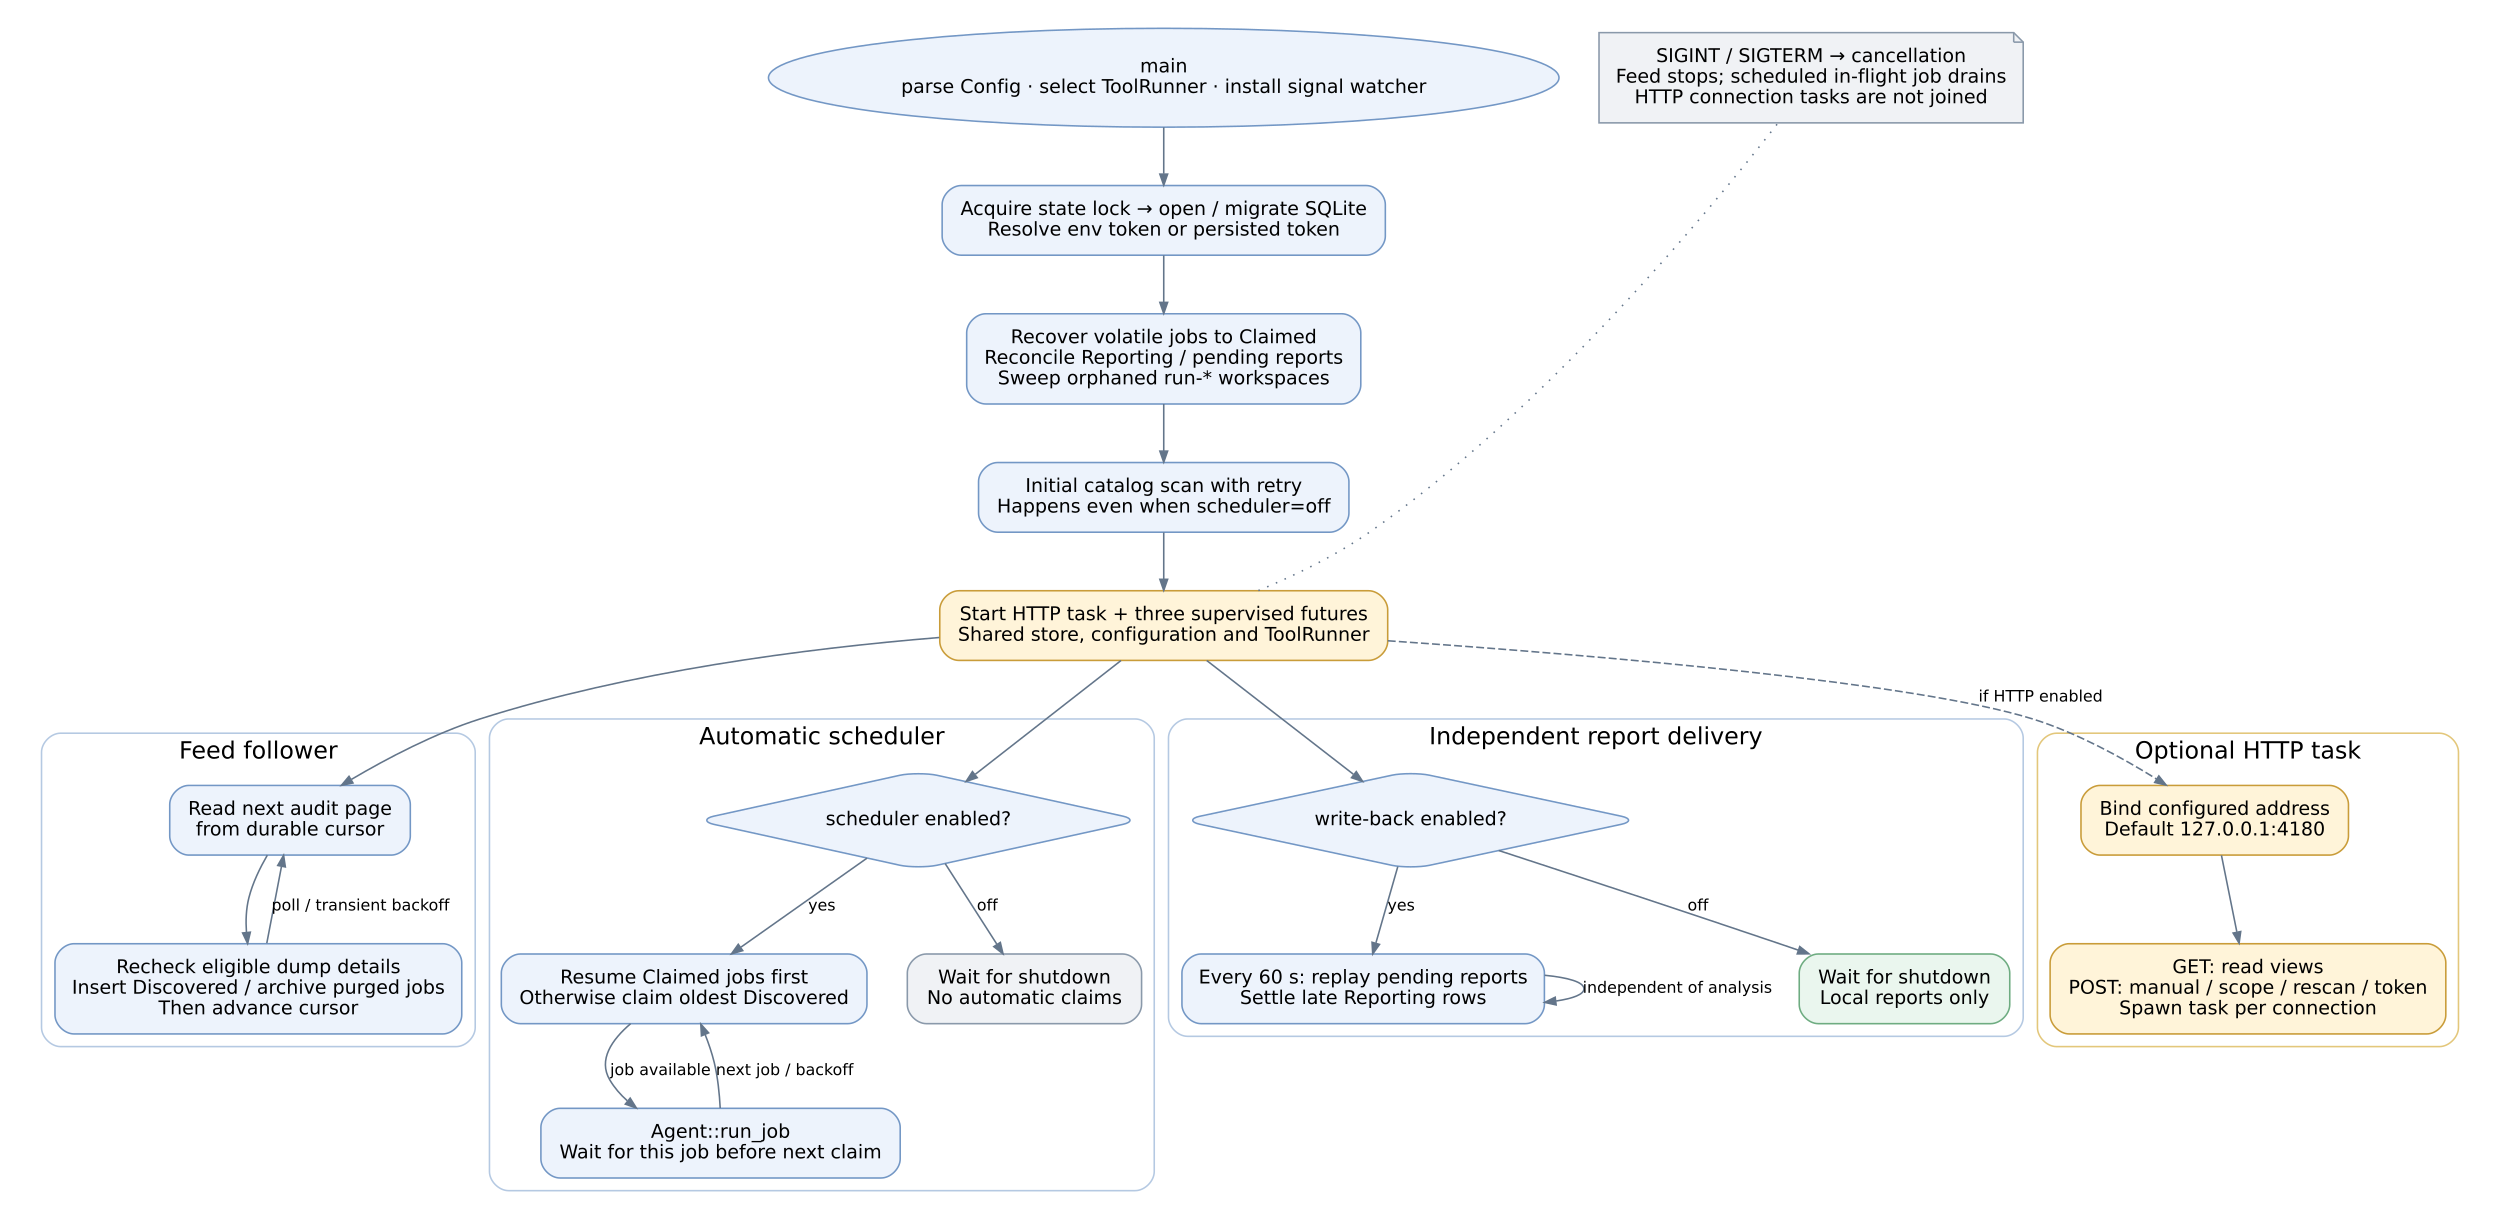
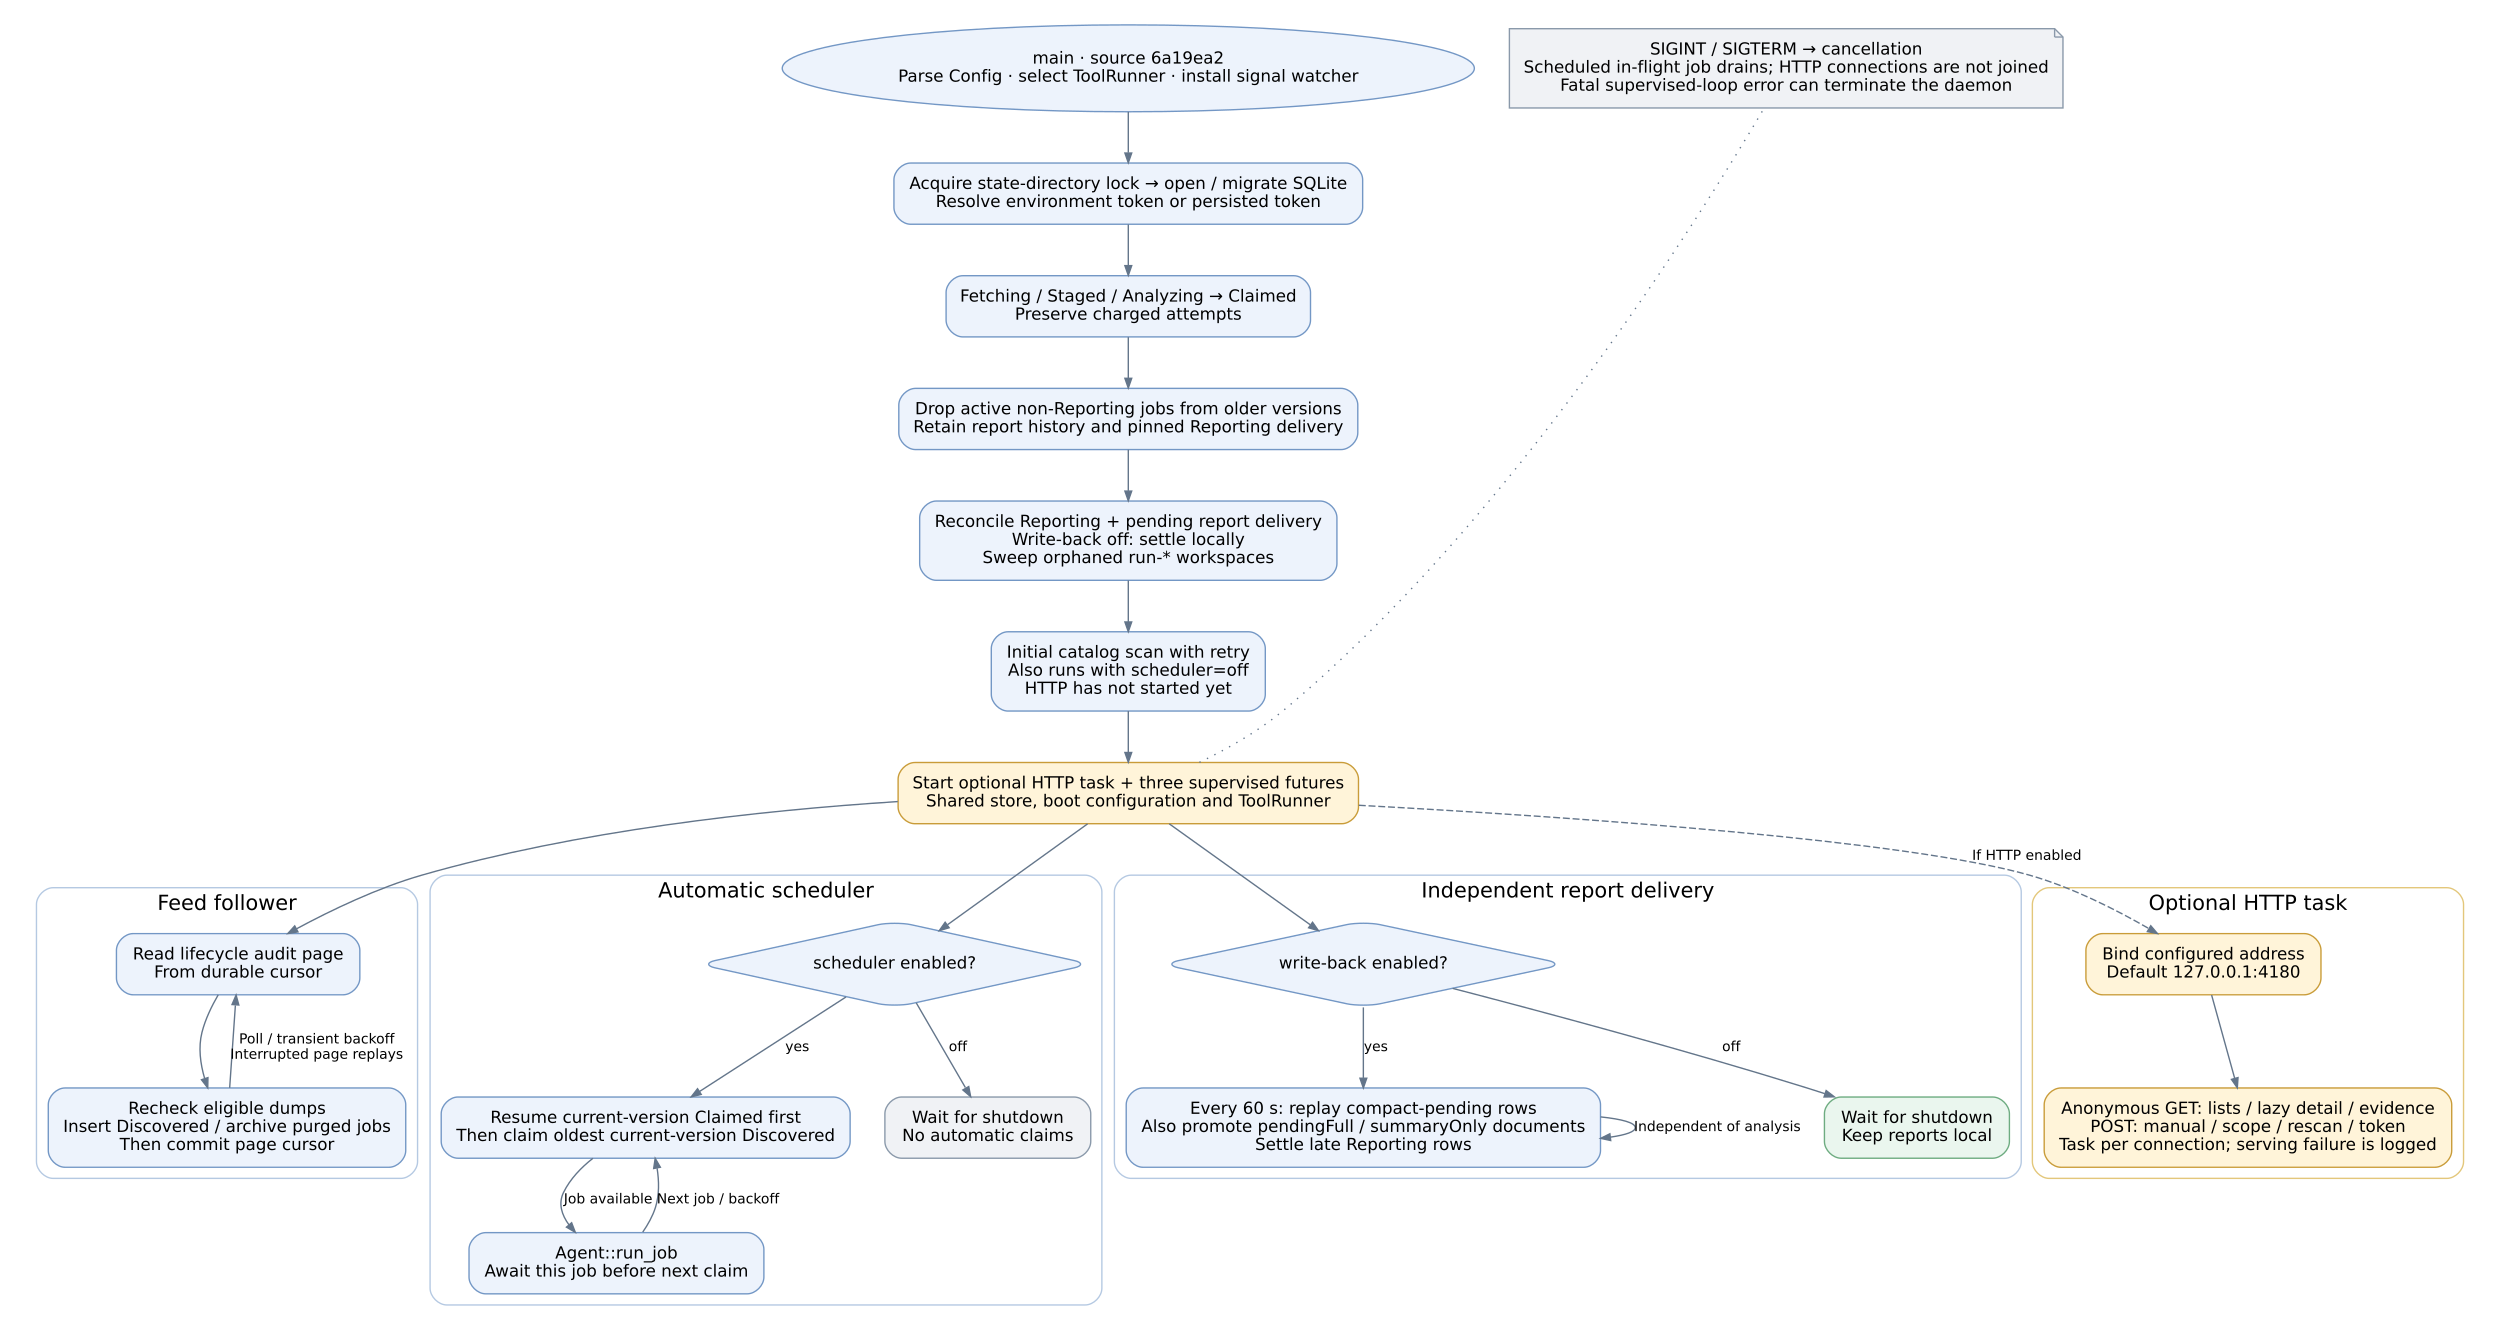
- <svg xmlns="http://www.w3.org/2000/svg" width="1579pt" height="778pt" viewBox="0.00 0.00 1579.00 778.23">
-   <g id="graph0" class="graph" transform="scale(1 1) rotate(0) translate(18 760.23)">
+ <svg xmlns="http://www.w3.org/2000/svg" width="1797pt" height="964pt" viewBox="0.00 0.00 1797.00 964.23">
+   <g id="graph0" class="graph" transform="scale(1 1) rotate(0) translate(18 946.23)">
    <g id="clust1" class="cluster">
-       <path fill="transparent" stroke="#b5c9e2" d="M20,-99C20,-99 270,-99 270,-99 276,-99 282,-105 282,-111 282,-111 282,-285 282,-285 282,-291 276,-297 270,-297 270,-297 20,-297 20,-297 14,-297 8,-291 8,-285 8,-285 8,-111 8,-111 8,-105 14,-99 20,-99" />
-       <text text-anchor="middle" x="145" y="-281" font-family="DejaVu Sans" font-size="15.00">Feed follower</text>
+       <path fill="transparent" stroke="#b5c9e2" d="M20,-99C20,-99 270,-99 270,-99 276,-99 282,-105 282,-111 282,-111 282,-296 282,-296 282,-302 276,-308 270,-308 270,-308 20,-308 20,-308 14,-308 8,-302 8,-296 8,-296 8,-111 8,-111 8,-105 14,-99 20,-99" />
+       <text text-anchor="middle" x="145" y="-292" font-family="DejaVu Sans" font-size="15.00">Feed follower</text>
    </g>
    <g id="clust2" class="cluster">
-       <path fill="transparent" stroke="#b5c9e2" d="M303,-8C303,-8 699,-8 699,-8 705,-8 711,-14 711,-20 711,-20 711,-294 711,-294 711,-300 705,-306 699,-306 699,-306 303,-306 303,-306 297,-306 291,-300 291,-294 291,-294 291,-20 291,-20 291,-14 297,-8 303,-8" />
-       <text text-anchor="middle" x="501" y="-290" font-family="DejaVu Sans" font-size="15.00">Automatic scheduler</text>
+       <path fill="transparent" stroke="#b5c9e2" d="M303,-8C303,-8 762,-8 762,-8 768,-8 774,-14 774,-20 774,-20 774,-305 774,-305 774,-311 768,-317 762,-317 762,-317 303,-317 303,-317 297,-317 291,-311 291,-305 291,-305 291,-20 291,-20 291,-14 297,-8 303,-8" />
+       <text text-anchor="middle" x="532.5" y="-301" font-family="DejaVu Sans" font-size="15.00">Automatic scheduler</text>
    </g>
    <g id="clust3" class="cluster">
-       <path fill="transparent" stroke="#b5c9e2" d="M732,-105.5C732,-105.5 1248,-105.5 1248,-105.5 1254,-105.5 1260,-111.5 1260,-117.5 1260,-117.5 1260,-294 1260,-294 1260,-300 1254,-306 1248,-306 1248,-306 732,-306 732,-306 726,-306 720,-300 720,-294 720,-294 720,-117.5 720,-117.5 720,-111.5 726,-105.5 732,-105.5" />
-       <text text-anchor="middle" x="990" y="-290" font-family="DejaVu Sans" font-size="15.00">Independent report delivery</text>
+       <path fill="transparent" stroke="#b5c9e2" d="M795,-99C795,-99 1423,-99 1423,-99 1429,-99 1435,-105 1435,-111 1435,-111 1435,-305 1435,-305 1435,-311 1429,-317 1423,-317 1423,-317 795,-317 795,-317 789,-317 783,-311 783,-305 783,-305 783,-111 783,-111 783,-105 789,-99 795,-99" />
+       <text text-anchor="middle" x="1109" y="-301" font-family="DejaVu Sans" font-size="15.00">Independent report delivery</text>
    </g>
    <g id="clust4" class="cluster">
-       <path fill="transparent" stroke="#e3c77b" d="M1281,-99C1281,-99 1523,-99 1523,-99 1529,-99 1535,-105 1535,-111 1535,-111 1535,-285 1535,-285 1535,-291 1529,-297 1523,-297 1523,-297 1281,-297 1281,-297 1275,-297 1269,-291 1269,-285 1269,-285 1269,-111 1269,-111 1269,-105 1275,-99 1281,-99" />
-       <text text-anchor="middle" x="1402" y="-281" font-family="DejaVu Sans" font-size="15.00">Optional HTTP task</text>
+       <path fill="transparent" stroke="#e3c77b" d="M1455,-99C1455,-99 1741,-99 1741,-99 1747,-99 1753,-105 1753,-111 1753,-111 1753,-296 1753,-296 1753,-302 1747,-308 1741,-308 1741,-308 1455,-308 1455,-308 1449,-308 1443,-302 1443,-296 1443,-296 1443,-111 1443,-111 1443,-105 1449,-99 1455,-99" />
+       <text text-anchor="middle" x="1598" y="-292" font-family="DejaVu Sans" font-size="15.00">Optional HTTP task</text>
    </g>
    <g id="node1" class="node">
-       <ellipse fill="#edf3fc" stroke="#7397c5" cx="717" cy="-711.11" rx="249.72" ry="31.23" />
-       <text text-anchor="middle" x="717" y="-714.51" font-family="DejaVu Sans" font-size="12.00">main</text>
-       <text text-anchor="middle" x="717" y="-701.51" font-family="DejaVu Sans" font-size="12.00">parse Config · select ToolRunner · install signal watcher</text>
+       <ellipse fill="#edf3fc" stroke="#7397c5" cx="793" cy="-897.11" rx="248.8" ry="31.23" />
+       <text text-anchor="middle" x="793" y="-900.51" font-family="DejaVu Sans" font-size="12.00">main · source 6a19ea2</text>
+       <text text-anchor="middle" x="793" y="-887.51" font-family="DejaVu Sans" font-size="12.00">Parse Config · select ToolRunner · install signal watcher</text>
    </g>
    <g id="node2" class="node">
-       <path fill="#edf3fc" stroke="#7397c5" d="M845,-643C845,-643 589,-643 589,-643 583,-643 577,-637 577,-631 577,-631 577,-611 577,-611 577,-605 583,-599 589,-599 589,-599 845,-599 845,-599 851,-599 857,-605 857,-611 857,-611 857,-631 857,-631 857,-637 851,-643 845,-643" />
-       <text text-anchor="middle" x="717" y="-624.4" font-family="DejaVu Sans" font-size="12.00">Acquire state lock → open / migrate SQLite</text>
-       <text text-anchor="middle" x="717" y="-611.4" font-family="DejaVu Sans" font-size="12.00">Resolve env token or persisted token</text>
+       <path fill="#edf3fc" stroke="#7397c5" d="M949.5,-829C949.5,-829 636.5,-829 636.5,-829 630.5,-829 624.5,-823 624.5,-817 624.5,-817 624.5,-797 624.5,-797 624.5,-791 630.5,-785 636.5,-785 636.5,-785 949.5,-785 949.5,-785 955.5,-785 961.5,-791 961.5,-797 961.5,-797 961.5,-817 961.5,-817 961.5,-823 955.5,-829 949.5,-829" />
+       <text text-anchor="middle" x="793" y="-810.4" font-family="DejaVu Sans" font-size="12.00">Acquire state-directory lock → open / migrate SQLite</text>
+       <text text-anchor="middle" x="793" y="-797.4" font-family="DejaVu Sans" font-size="12.00">Resolve environment token or persisted token</text>
    </g>
    <g id="edge1" class="edge">
-       <path fill="none" stroke="#63758a" d="M717,-679.79C717,-670.28 717,-659.83 717,-650.46" />
-       <polygon fill="#63758a" stroke="#63758a" points="719.45,-650.21 717,-643.21 714.55,-650.21 719.45,-650.21" />
+       <path fill="none" stroke="#63758a" d="M793,-865.79C793,-856.28 793,-845.83 793,-836.46" />
+       <polygon fill="#63758a" stroke="#63758a" points="795.45,-836.21 793,-829.21 790.55,-836.21 795.45,-836.21" />
    </g>
    <g id="node3" class="node">
-       <path fill="#edf3fc" stroke="#7397c5" d="M829.5,-562C829.5,-562 604.5,-562 604.5,-562 598.5,-562 592.5,-556 592.5,-550 592.5,-550 592.5,-517 592.5,-517 592.5,-511 598.5,-505 604.5,-505 604.5,-505 829.5,-505 829.5,-505 835.5,-505 841.5,-511 841.5,-517 841.5,-517 841.5,-550 841.5,-550 841.5,-556 835.5,-562 829.5,-562" />
-       <text text-anchor="middle" x="717" y="-543.4" font-family="DejaVu Sans" font-size="12.00">Recover volatile jobs to Claimed</text>
-       <text text-anchor="middle" x="717" y="-530.4" font-family="DejaVu Sans" font-size="12.00">Reconcile Reporting / pending reports</text>
-       <text text-anchor="middle" x="717" y="-517.4" font-family="DejaVu Sans" font-size="12.00">Sweep orphaned run-* workspaces</text>
+       <path fill="#edf3fc" stroke="#7397c5" d="M912,-748C912,-748 674,-748 674,-748 668,-748 662,-742 662,-736 662,-736 662,-716 662,-716 662,-710 668,-704 674,-704 674,-704 912,-704 912,-704 918,-704 924,-710 924,-716 924,-716 924,-736 924,-736 924,-742 918,-748 912,-748" />
+       <text text-anchor="middle" x="793" y="-729.4" font-family="DejaVu Sans" font-size="12.00">Fetching / Staged / Analyzing → Claimed</text>
+       <text text-anchor="middle" x="793" y="-716.4" font-family="DejaVu Sans" font-size="12.00">Preserve charged attempts</text>
    </g>
    <g id="edge2" class="edge">
-       <path fill="none" stroke="#63758a" d="M717,-598.87C717,-589.95 717,-579.34 717,-569.32" />
-       <polygon fill="#63758a" stroke="#63758a" points="719.45,-569.17 717,-562.17 714.55,-569.17 719.45,-569.17" />
+       <path fill="none" stroke="#63758a" d="M793,-784.83C793,-775.8 793,-765.12 793,-755.42" />
+       <polygon fill="#63758a" stroke="#63758a" points="795.45,-755.23 793,-748.23 790.55,-755.23 795.45,-755.23" />
    </g>
    <g id="node4" class="node">
-       <path fill="#edf3fc" stroke="#7397c5" d="M822,-468C822,-468 612,-468 612,-468 606,-468 600,-462 600,-456 600,-456 600,-436 600,-436 600,-430 606,-424 612,-424 612,-424 822,-424 822,-424 828,-424 834,-430 834,-436 834,-436 834,-456 834,-456 834,-462 828,-468 822,-468" />
-       <text text-anchor="middle" x="717" y="-449.4" font-family="DejaVu Sans" font-size="12.00">Initial catalog scan with retry</text>
-       <text text-anchor="middle" x="717" y="-436.4" font-family="DejaVu Sans" font-size="12.00">Happens even when scheduler=off</text>
+       <path fill="#edf3fc" stroke="#7397c5" d="M946,-667C946,-667 640,-667 640,-667 634,-667 628,-661 628,-655 628,-655 628,-635 628,-635 628,-629 634,-623 640,-623 640,-623 946,-623 946,-623 952,-623 958,-629 958,-635 958,-635 958,-655 958,-655 958,-661 952,-667 946,-667" />
+       <text text-anchor="middle" x="793" y="-648.4" font-family="DejaVu Sans" font-size="12.00">Drop active non-Reporting jobs from older versions</text>
+       <text text-anchor="middle" x="793" y="-635.4" font-family="DejaVu Sans" font-size="12.00">Retain report history and pinned Reporting delivery</text>
    </g>
    <g id="edge3" class="edge">
-       <path fill="none" stroke="#63758a" d="M717,-504.98C717,-495.48 717,-484.84 717,-475.29" />
-       <polygon fill="#63758a" stroke="#63758a" points="719.45,-475.23 717,-468.23 714.55,-475.23 719.45,-475.23" />
+       <path fill="none" stroke="#63758a" d="M793,-703.83C793,-694.8 793,-684.12 793,-674.42" />
+       <polygon fill="#63758a" stroke="#63758a" points="795.45,-674.23 793,-667.23 790.55,-674.23 795.45,-674.23" />
    </g>
    <g id="node5" class="node">
-       <path fill="#fff4d9" stroke="#c99c39" d="M846.5,-387C846.5,-387 587.5,-387 587.5,-387 581.5,-387 575.5,-381 575.5,-375 575.5,-375 575.5,-355 575.5,-355 575.5,-349 581.5,-343 587.5,-343 587.5,-343 846.5,-343 846.5,-343 852.5,-343 858.5,-349 858.5,-355 858.5,-355 858.5,-375 858.5,-375 858.5,-381 852.5,-387 846.5,-387" />
-       <text text-anchor="middle" x="717" y="-368.4" font-family="DejaVu Sans" font-size="12.00">Start HTTP task + three supervised futures</text>
-       <text text-anchor="middle" x="717" y="-355.4" font-family="DejaVu Sans" font-size="12.00">Shared store, configuration and ToolRunner</text>
+       <path fill="#edf3fc" stroke="#7397c5" d="M931,-586C931,-586 655,-586 655,-586 649,-586 643,-580 643,-574 643,-574 643,-541 643,-541 643,-535 649,-529 655,-529 655,-529 931,-529 931,-529 937,-529 943,-535 943,-541 943,-541 943,-574 943,-574 943,-580 937,-586 931,-586" />
+       <text text-anchor="middle" x="793" y="-567.4" font-family="DejaVu Sans" font-size="12.00">Reconcile Reporting + pending report delivery</text>
+       <text text-anchor="middle" x="793" y="-554.4" font-family="DejaVu Sans" font-size="12.00">Write-back off: settle locally</text>
+       <text text-anchor="middle" x="793" y="-541.4" font-family="DejaVu Sans" font-size="12.00">Sweep orphaned run-* workspaces</text>
    </g>
    <g id="edge4" class="edge">
-       <path fill="none" stroke="#63758a" d="M717,-423.83C717,-414.8 717,-404.12 717,-394.42" />
-       <polygon fill="#63758a" stroke="#63758a" points="719.45,-394.23 717,-387.23 714.55,-394.23 719.45,-394.23" />
+       <path fill="none" stroke="#63758a" d="M793,-622.87C793,-613.95 793,-603.34 793,-593.32" />
+       <polygon fill="#63758a" stroke="#63758a" points="795.45,-593.17 793,-586.17 790.55,-593.17 795.45,-593.17" />
    </g>
    <g id="node6" class="node">
-       <path fill="#edf3fc" stroke="#7397c5" d="M229,-264C229,-264 101,-264 101,-264 95,-264 89,-258 89,-252 89,-252 89,-232 89,-232 89,-226 95,-220 101,-220 101,-220 229,-220 229,-220 235,-220 241,-226 241,-232 241,-232 241,-252 241,-252 241,-258 235,-264 229,-264" />
-       <text text-anchor="middle" x="165" y="-245.4" font-family="DejaVu Sans" font-size="12.00">Read next audit page</text>
-       <text text-anchor="middle" x="165" y="-232.4" font-family="DejaVu Sans" font-size="12.00">from durable cursor</text>
+       <path fill="#edf3fc" stroke="#7397c5" d="M879.5,-492C879.5,-492 706.5,-492 706.5,-492 700.5,-492 694.5,-486 694.5,-480 694.5,-480 694.5,-447 694.5,-447 694.5,-441 700.5,-435 706.5,-435 706.5,-435 879.5,-435 879.5,-435 885.5,-435 891.5,-441 891.5,-447 891.5,-447 891.5,-480 891.5,-480 891.5,-486 885.5,-492 879.5,-492" />
+       <text text-anchor="middle" x="793" y="-473.4" font-family="DejaVu Sans" font-size="12.00">Initial catalog scan with retry</text>
+       <text text-anchor="middle" x="793" y="-460.4" font-family="DejaVu Sans" font-size="12.00">Also runs with scheduler=off</text>
+       <text text-anchor="middle" x="793" y="-447.4" font-family="DejaVu Sans" font-size="12.00">HTTP has not started yet</text>
+     </g>
+     <g id="edge5" class="edge">
+       <path fill="none" stroke="#63758a" d="M793,-528.9C793,-519.53 793,-508.94 793,-499.09" />
+       <polygon fill="#63758a" stroke="#63758a" points="795.45,-499.08 793,-492.08 790.55,-499.08 795.45,-499.08" />
+     </g>
+     <g id="node7" class="node">
+       <path fill="#fff4d9" stroke="#c99c39" d="M946.5,-398C946.5,-398 639.5,-398 639.5,-398 633.5,-398 627.5,-392 627.5,-386 627.5,-386 627.5,-366 627.5,-366 627.5,-360 633.5,-354 639.5,-354 639.5,-354 946.5,-354 946.5,-354 952.5,-354 958.5,-360 958.5,-366 958.5,-366 958.5,-386 958.5,-386 958.5,-392 952.5,-398 946.5,-398" />
+       <text text-anchor="middle" x="793" y="-379.4" font-family="DejaVu Sans" font-size="12.00">Start optional HTTP task + three supervised futures</text>
+       <text text-anchor="middle" x="793" y="-366.4" font-family="DejaVu Sans" font-size="12.00">Shared store, boot configuration and ToolRunner</text>
+     </g>
+     <g id="edge6" class="edge">
+       <path fill="none" stroke="#63758a" d="M793,-434.98C793,-425.48 793,-414.84 793,-405.29" />
+       <polygon fill="#63758a" stroke="#63758a" points="795.45,-405.23 793,-398.23 790.55,-405.23 795.45,-405.23" />
+     </g>
+     <g id="node8" class="node">
+       <path fill="#edf3fc" stroke="#7397c5" d="M228.5,-275C228.5,-275 77.5,-275 77.5,-275 71.5,-275 65.5,-269 65.5,-263 65.5,-263 65.5,-243 65.5,-243 65.5,-237 71.5,-231 77.5,-231 77.5,-231 228.5,-231 228.5,-231 234.5,-231 240.5,-237 240.5,-243 240.5,-243 240.5,-263 240.5,-263 240.5,-269 234.5,-275 228.5,-275" />
+       <text text-anchor="middle" x="153" y="-256.4" font-family="DejaVu Sans" font-size="12.00">Read lifecycle audit page</text>
+       <text text-anchor="middle" x="153" y="-243.4" font-family="DejaVu Sans" font-size="12.00">From durable cursor</text>
+     </g>
+     <g id="edge17" class="edge">
+       <path fill="none" stroke="#63758a" d="M627.3,-369.93C526.68,-363.46 396.56,-349.02 285,-317 253.5,-307.96 220.21,-292.02 194.94,-278.44" />
+       <polygon fill="#63758a" stroke="#63758a" points="196.02,-276.23 188.7,-275.04 193.68,-280.54 196.02,-276.23" />
+     </g>
+     <g id="node10" class="node">
+       <path fill="#edf3fc" stroke="#7397c5" d="M613.28,-281.42C613.28,-281.42 495.72,-255.58 495.72,-255.58 489.86,-254.29 489.86,-251.71 495.72,-250.42 495.72,-250.42 613.28,-224.58 613.28,-224.58 619.14,-223.29 630.86,-223.29 636.72,-224.58 636.72,-224.58 754.28,-250.42 754.28,-250.42 760.14,-251.71 760.14,-254.29 754.28,-255.58 754.28,-255.58 636.72,-281.42 636.72,-281.42 630.86,-282.71 619.14,-282.71 613.28,-281.42" />
+       <text text-anchor="middle" x="625" y="-249.9" font-family="DejaVu Sans" font-size="12.00">scheduler enabled?</text>
+     </g>
+     <g id="edge18" class="edge">
+       <path fill="none" stroke="#63758a" d="M763.74,-353.92C735.8,-333.8 693.55,-303.37 663.02,-281.38" />
+       <polygon fill="#63758a" stroke="#63758a" points="664.19,-279.21 657.08,-277.1 661.32,-283.18 664.19,-279.21" />
+     </g>
+     <g id="node14" class="node">
+       <path fill="#edf3fc" stroke="#7397c5" d="M950.27,-281.49C950.27,-281.49 828.73,-255.51 828.73,-255.51 822.87,-254.25 822.87,-251.75 828.73,-250.49 828.73,-250.49 950.27,-224.51 950.27,-224.51 956.13,-223.25 967.87,-223.25 973.73,-224.51 973.73,-224.51 1095.27,-250.49 1095.27,-250.49 1101.13,-251.75 1101.13,-254.25 1095.27,-255.51 1095.27,-255.51 973.73,-281.49 973.73,-281.49 967.87,-282.75 956.13,-282.75 950.27,-281.49" />
+       <text text-anchor="middle" x="962" y="-249.9" font-family="DejaVu Sans" font-size="12.00">write-back enabled?</text>
+     </g>
+     <g id="edge19" class="edge">
+       <path fill="none" stroke="#63758a" d="M822.44,-353.92C850.54,-333.8 893.04,-303.37 923.76,-281.38" />
+       <polygon fill="#63758a" stroke="#63758a" points="925.47,-283.17 929.73,-277.1 922.62,-279.19 925.47,-283.17" />
+     </g>
+     <g id="node17" class="node">
+       <path fill="#fff4d9" stroke="#c99c39" d="M1638.5,-275C1638.5,-275 1493.5,-275 1493.5,-275 1487.5,-275 1481.5,-269 1481.5,-263 1481.5,-263 1481.5,-243 1481.5,-243 1481.5,-237 1487.5,-231 1493.5,-231 1493.5,-231 1638.5,-231 1638.5,-231 1644.5,-231 1650.5,-237 1650.5,-243 1650.5,-243 1650.5,-263 1650.5,-263 1650.5,-269 1644.5,-275 1638.5,-275" />
+       <text text-anchor="middle" x="1566" y="-256.4" font-family="DejaVu Sans" font-size="12.00">Bind configured address</text>
+       <text text-anchor="middle" x="1566" y="-243.4" font-family="DejaVu Sans" font-size="12.00">Default 127.0.0.1:4180</text>
+     </g>
+     <g id="edge20" class="edge">
+       <path fill="none" stroke="#63758a" stroke-dasharray="5,2" d="M958.73,-367.26C1120.17,-358.44 1353.64,-341.94 1441,-317 1471.25,-308.37 1502.86,-292.36 1526.73,-278.64" />
+       <polygon fill="#63758a" stroke="#63758a" points="1528.12,-280.66 1532.94,-275.02 1525.65,-276.43 1528.12,-280.66" />
+       <text text-anchor="middle" x="1439" y="-328" font-family="DejaVu Sans" font-size="10.00">If HTTP enabled</text>
+     </g>
+     <g id="node19" class="node">
+       <polygon fill="#f0f2f5" stroke="#8a99aa" points="1459,-925.61 1067,-925.61 1067,-868.61 1465,-868.61 1465,-919.61 1459,-925.61" />
+       <polyline fill="none" stroke="#8a99aa" points="1459,-925.61 1459,-919.61 " />
+       <polyline fill="none" stroke="#8a99aa" points="1465,-919.61 1459,-919.61 " />
+       <text text-anchor="middle" x="1266" y="-907.01" font-family="DejaVu Sans" font-size="12.00">SIGINT / SIGTERM → cancellation</text>
+       <text text-anchor="middle" x="1266" y="-894.01" font-family="DejaVu Sans" font-size="12.00">Scheduled in-flight job drains; HTTP connections are not joined</text>
+       <text text-anchor="middle" x="1266" y="-881.01" font-family="DejaVu Sans" font-size="12.00">Fatal supervised-loop error can terminate the daemon</text>
+     </g>
+     <g id="edge21" class="edge">
+       <path fill="none" stroke="#63758a" stroke-dasharray="1,5" d="M844.13,-398.1C863.99,-407.68 886.19,-420.2 904,-435 1067.21,-570.63 1204.69,-791.2 1250.09,-868.39" />
+     </g>
+     <g id="node9" class="node">
+       <path fill="#edf3fc" stroke="#7397c5" d="M261.5,-164C261.5,-164 28.5,-164 28.5,-164 22.5,-164 16.5,-158 16.5,-152 16.5,-152 16.5,-119 16.5,-119 16.5,-113 22.5,-107 28.5,-107 28.5,-107 261.5,-107 261.5,-107 267.5,-107 273.5,-113 273.5,-119 273.5,-119 273.5,-152 273.5,-152 273.5,-158 267.5,-164 261.5,-164" />
+       <text text-anchor="middle" x="145" y="-145.4" font-family="DejaVu Sans" font-size="12.00">Recheck eligible dumps</text>
+       <text text-anchor="middle" x="145" y="-132.4" font-family="DejaVu Sans" font-size="12.00">Insert Discovered / archive purged jobs</text>
+       <text text-anchor="middle" x="145" y="-119.4" font-family="DejaVu Sans" font-size="12.00">Then commit page cursor</text>
+     </g>
+     <g id="edge7" class="edge">
+       <path fill="none" stroke="#63758a" d="M138.67,-230.96C133.98,-222.89 129.37,-213.37 127,-204 124.26,-193.2 125.81,-181.46 128.92,-170.84" />
+       <polygon fill="#63758a" stroke="#63758a" points="131.29,-171.46 131.15,-164.05 126.64,-169.93 131.29,-171.46" />
+     </g>
+     <g id="edge8" class="edge">
+       <path fill="none" stroke="#63758a" d="M146.91,-164.09C148.15,-182 149.77,-205.3 151.02,-223.4" />
+       <polygon fill="#63758a" stroke="#63758a" points="148.6,-224 151.53,-230.82 153.49,-223.66 148.6,-224" />
+       <text text-anchor="middle" x="209.5" y="-196" font-family="DejaVu Sans" font-size="10.00">Poll / transient backoff</text>
+       <text text-anchor="middle" x="209.5" y="-185" font-family="DejaVu Sans" font-size="10.00">Interrupted page replays</text>
+     </g>
+     <g id="node11" class="node">
+       <path fill="#edf3fc" stroke="#7397c5" d="M581,-157.5C581,-157.5 311,-157.5 311,-157.5 305,-157.5 299,-151.5 299,-145.5 299,-145.5 299,-125.5 299,-125.5 299,-119.5 305,-113.5 311,-113.5 311,-113.5 581,-113.5 581,-113.5 587,-113.5 593,-119.5 593,-125.5 593,-125.5 593,-145.5 593,-145.5 593,-151.5 587,-157.5 581,-157.5" />
+       <text text-anchor="middle" x="446" y="-138.9" font-family="DejaVu Sans" font-size="12.00">Resume current-version Claimed first</text>
+       <text text-anchor="middle" x="446" y="-125.9" font-family="DejaVu Sans" font-size="12.00">Then claim oldest current-version Discovered</text>
+     </g>
+     <g id="edge9" class="edge">
+       <path fill="none" stroke="#63758a" d="M590.06,-229.46C559.83,-209.95 516.15,-181.77 484.83,-161.56" />
+       <polygon fill="#63758a" stroke="#63758a" points="485.95,-159.36 478.74,-157.62 483.29,-163.48 485.95,-159.36" />
+       <text text-anchor="middle" x="555" y="-190.5" font-family="DejaVu Sans" font-size="10.00">yes</text>
+     </g>
+     <g id="node13" class="node">
+       <path fill="#f0f2f5" stroke="#8a99aa" d="M754,-157.5C754,-157.5 630,-157.5 630,-157.5 624,-157.5 618,-151.5 618,-145.5 618,-145.5 618,-125.5 618,-125.5 618,-119.5 624,-113.5 630,-113.5 630,-113.5 754,-113.5 754,-113.5 760,-113.5 766,-119.5 766,-125.5 766,-125.5 766,-145.5 766,-145.5 766,-151.5 760,-157.5 754,-157.5" />
+       <text text-anchor="middle" x="692" y="-138.9" font-family="DejaVu Sans" font-size="12.00">Wait for shutdown</text>
+       <text text-anchor="middle" x="692" y="-125.9" font-family="DejaVu Sans" font-size="12.00">No automatic claims</text>
+     </g>
+     <g id="edge10" class="edge">
+       <path fill="none" stroke="#63758a" d="M640.54,-225.21C651.14,-206.93 665.16,-182.77 675.88,-164.29" />
+       <polygon fill="#63758a" stroke="#63758a" points="678.28,-165.04 679.67,-157.75 674.04,-162.58 678.28,-165.04" />
+       <text text-anchor="middle" x="670.5" y="-190.5" font-family="DejaVu Sans" font-size="10.00">off</text>
+     </g>
+     <g id="node12" class="node">
+       <path fill="#edf3fc" stroke="#7397c5" d="M519,-60C519,-60 331,-60 331,-60 325,-60 319,-54 319,-48 319,-48 319,-28 319,-28 319,-22 325,-16 331,-16 331,-16 519,-16 519,-16 525,-16 531,-22 531,-28 531,-28 531,-48 531,-48 531,-54 525,-60 519,-60" />
+       <text text-anchor="middle" x="425" y="-41.4" font-family="DejaVu Sans" font-size="12.00">Agent::run_job</text>
+       <text text-anchor="middle" x="425" y="-28.4" font-family="DejaVu Sans" font-size="12.00">Await this job before next claim</text>
+     </g>
+     <g id="edge11" class="edge">
+       <path fill="none" stroke="#63758a" d="M408.07,-113.45C399.6,-106.8 391.74,-98.63 387,-89 383.01,-80.89 385.59,-72.79 390.9,-65.55" />
+       <polygon fill="#63758a" stroke="#63758a" points="392.78,-67.12 395.43,-60.19 389.04,-63.95 392.78,-67.12" />
+       <text text-anchor="middle" x="419" y="-81" font-family="DejaVu Sans" font-size="10.00">Job available</text>
+     </g>
+     <g id="edge12" class="edge">
+       <path fill="none" stroke="#63758a" d="M443.9,-60.37C447.63,-65.77 451.01,-71.81 453,-78 455.89,-86.98 455.65,-97.12 454.22,-106.31" />
+       <polygon fill="#63758a" stroke="#63758a" points="451.76,-106.1 452.84,-113.43 456.57,-107.02 451.76,-106.1" />
+       <text text-anchor="middle" x="498" y="-81" font-family="DejaVu Sans" font-size="10.00">Next job / backoff</text>
+     </g>
+     <g id="node15" class="node">
+       <path fill="#edf3fc" stroke="#7397c5" d="M1120.5,-164C1120.5,-164 803.5,-164 803.5,-164 797.5,-164 791.5,-158 791.5,-152 791.5,-152 791.5,-119 791.5,-119 791.5,-113 797.5,-107 803.5,-107 803.5,-107 1120.5,-107 1120.5,-107 1126.5,-107 1132.5,-113 1132.5,-119 1132.5,-119 1132.5,-152 1132.5,-152 1132.5,-158 1126.5,-164 1120.5,-164" />
+       <text text-anchor="middle" x="962" y="-145.4" font-family="DejaVu Sans" font-size="12.00">Every 60 s: replay compact-pending rows</text>
+       <text text-anchor="middle" x="962" y="-132.4" font-family="DejaVu Sans" font-size="12.00">Also promote pendingFull / summaryOnly documents</text>
+       <text text-anchor="middle" x="962" y="-119.4" font-family="DejaVu Sans" font-size="12.00">Settle late Reporting rows</text>
+     </g>
+     <g id="edge13" class="edge">
+       <path fill="none" stroke="#63758a" d="M962,-221.96C962,-206.42 962,-187.38 962,-171.22" />
+       <polygon fill="#63758a" stroke="#63758a" points="964.45,-171.02 962,-164.02 959.55,-171.02 964.45,-171.02" />
+       <text text-anchor="middle" x="971" y="-190.5" font-family="DejaVu Sans" font-size="10.00">yes</text>
+     </g>
+     <g id="node16" class="node">
+       <path fill="#eaf6ee" stroke="#6eac81" d="M1414.5,-157.5C1414.5,-157.5 1305.5,-157.5 1305.5,-157.5 1299.5,-157.5 1293.5,-151.5 1293.5,-145.5 1293.5,-145.5 1293.5,-125.5 1293.5,-125.5 1293.5,-119.5 1299.5,-113.5 1305.5,-113.5 1305.5,-113.5 1414.5,-113.5 1414.5,-113.5 1420.5,-113.5 1426.5,-119.5 1426.5,-125.5 1426.5,-125.5 1426.5,-145.5 1426.5,-145.5 1426.5,-151.5 1420.5,-157.5 1414.5,-157.5" />
+       <text text-anchor="middle" x="1360" y="-138.9" font-family="DejaVu Sans" font-size="12.00">Wait for shutdown</text>
+       <text text-anchor="middle" x="1360" y="-125.9" font-family="DejaVu Sans" font-size="12.00">Keep reports local</text>
+     </g>
+     <g id="edge14" class="edge">
+       <path fill="none" stroke="#63758a" d="M1026.21,-235.61C1090.89,-218.8 1193.38,-191.3 1281,-164 1285.19,-162.7 1289.48,-161.32 1293.81,-159.9" />
+       <polygon fill="#63758a" stroke="#63758a" points="1294.74,-162.17 1300.61,-157.64 1293.2,-157.52 1294.74,-162.17" />
+       <text text-anchor="middle" x="1226.5" y="-190.5" font-family="DejaVu Sans" font-size="10.00">off</text>
    </g>
    <g id="edge15" class="edge">
-       <path fill="none" stroke="#63758a" d="M575.17,-357.46C489.51,-350.47 379.09,-335.98 285,-306 256.41,-296.89 226.53,-281.23 203.74,-267.8" />
-       <polygon fill="#63758a" stroke="#63758a" points="204.77,-265.56 197.5,-264.08 202.26,-269.77 204.77,-265.56" />
-     </g>
-     <g id="node8" class="node">
-       <path fill="#edf3fc" stroke="#7397c5" d="M550.28,-270.42C550.28,-270.42 432.72,-244.58 432.72,-244.58 426.86,-243.29 426.86,-240.71 432.72,-239.42 432.72,-239.42 550.28,-213.58 550.28,-213.58 556.14,-212.29 567.86,-212.29 573.72,-213.58 573.72,-213.58 691.28,-239.42 691.28,-239.42 697.14,-240.71 697.14,-243.29 691.28,-244.58 691.28,-244.58 573.72,-270.42 573.72,-270.42 567.86,-271.71 556.14,-271.71 550.28,-270.42" />
-       <text text-anchor="middle" x="562" y="-238.9" font-family="DejaVu Sans" font-size="12.00">scheduler enabled?</text>
+       <path fill="none" stroke="#63758a" d="M1132.59,-143.21C1147.89,-141.6 1157.5,-139.03 1157.5,-135.5 1157.5,-132.55 1150.79,-130.27 1139.65,-128.66" />
+       <polygon fill="#63758a" stroke="#63758a" points="1139.84,-126.21 1132.59,-127.79 1139.24,-131.08 1139.84,-126.21" />
+       <text text-anchor="middle" x="1216.5" y="-133" font-family="DejaVu Sans" font-size="10.00">Independent of analysis</text>
+     </g>
+     <g id="node18" class="node">
+       <path fill="#fff4d9" stroke="#c99c39" d="M1732.5,-164C1732.5,-164 1463.5,-164 1463.5,-164 1457.5,-164 1451.5,-158 1451.5,-152 1451.5,-152 1451.5,-119 1451.5,-119 1451.5,-113 1457.5,-107 1463.5,-107 1463.5,-107 1732.5,-107 1732.5,-107 1738.5,-107 1744.5,-113 1744.5,-119 1744.5,-119 1744.5,-152 1744.5,-152 1744.5,-158 1738.5,-164 1732.5,-164" />
+       <text text-anchor="middle" x="1598" y="-145.4" font-family="DejaVu Sans" font-size="12.00">Anonymous GET: lists / lazy detail / evidence</text>
+       <text text-anchor="middle" x="1598" y="-132.4" font-family="DejaVu Sans" font-size="12.00">POST: manual / scope / rescan / token</text>
+       <text text-anchor="middle" x="1598" y="-119.4" font-family="DejaVu Sans" font-size="12.00">Task per connection; serving failure is logged</text>
    </g>
    <g id="edge16" class="edge">
-       <path fill="none" stroke="#63758a" d="M690,-342.92C664.49,-323.01 626.06,-293.01 597.96,-271.07" />
-       <polygon fill="#63758a" stroke="#63758a" points="599.16,-268.9 592.13,-266.52 596.14,-272.76 599.16,-268.9" />
-     </g>
-     <g id="node12" class="node">
-       <path fill="#edf3fc" stroke="#7397c5" d="M861.27,-270.49C861.27,-270.49 739.73,-244.51 739.73,-244.51 733.87,-243.25 733.87,-240.75 739.73,-239.49 739.73,-239.49 861.27,-213.51 861.27,-213.51 867.13,-212.25 878.87,-212.25 884.73,-213.51 884.73,-213.51 1006.27,-239.49 1006.27,-239.49 1012.13,-240.75 1012.13,-243.25 1006.27,-244.51 1006.27,-244.51 884.73,-270.49 884.73,-270.49 878.87,-271.75 867.13,-271.75 861.27,-270.49" />
-       <text text-anchor="middle" x="873" y="-238.9" font-family="DejaVu Sans" font-size="12.00">write-back enabled?</text>
-     </g>
-     <g id="edge17" class="edge">
-       <path fill="none" stroke="#63758a" d="M744.17,-342.92C769.85,-323.01 808.53,-293.01 836.81,-271.07" />
-       <polygon fill="#63758a" stroke="#63758a" points="838.64,-272.75 842.67,-266.52 835.64,-268.88 838.64,-272.75" />
-     </g>
-     <g id="node15" class="node">
-       <path fill="#fff4d9" stroke="#c99c39" d="M1453.5,-264C1453.5,-264 1308.5,-264 1308.5,-264 1302.5,-264 1296.5,-258 1296.5,-252 1296.5,-252 1296.5,-232 1296.5,-232 1296.5,-226 1302.5,-220 1308.5,-220 1308.5,-220 1453.5,-220 1453.5,-220 1459.5,-220 1465.5,-226 1465.5,-232 1465.5,-232 1465.5,-252 1465.5,-252 1465.5,-258 1459.5,-264 1453.5,-264" />
-       <text text-anchor="middle" x="1381" y="-245.4" font-family="DejaVu Sans" font-size="12.00">Bind configured address</text>
-       <text text-anchor="middle" x="1381" y="-232.4" font-family="DejaVu Sans" font-size="12.00">Default 127.0.0.1:4180</text>
-     </g>
-     <g id="edge18" class="edge">
-       <path fill="none" stroke="#63758a" stroke-dasharray="5,2" d="M858.55,-355.4C995.44,-345.93 1192.59,-328.97 1266,-306 1293.8,-297.3 1322.55,-281.56 1344.34,-267.98" />
-       <polygon fill="#63758a" stroke="#63758a" points="1345.69,-270.03 1350.3,-264.22 1343.07,-265.89 1345.69,-270.03" />
-       <text text-anchor="middle" x="1271" y="-317" font-family="DejaVu Sans" font-size="10.00">if HTTP enabled</text>
-     </g>
-     <g id="node17" class="node">
-       <polygon fill="#f0f2f5" stroke="#8a99aa" points="1254,-739.61 992,-739.61 992,-682.61 1260,-682.61 1260,-733.61 1254,-739.61" />
-       <polyline fill="none" stroke="#8a99aa" points="1254,-739.61 1254,-733.61 " />
-       <polyline fill="none" stroke="#8a99aa" points="1260,-733.61 1254,-733.61 " />
-       <text text-anchor="middle" x="1126" y="-721.01" font-family="DejaVu Sans" font-size="12.00">SIGINT / SIGTERM → cancellation</text>
-       <text text-anchor="middle" x="1126" y="-708.01" font-family="DejaVu Sans" font-size="12.00">Feed stops; scheduled in-flight job drains</text>
-       <text text-anchor="middle" x="1126" y="-695.01" font-family="DejaVu Sans" font-size="12.00">HTTP connection tasks are not joined</text>
-     </g>
-     <g id="edge19" class="edge">
-       <path fill="none" stroke="#63758a" stroke-dasharray="1,5" d="M776.79,-387.11C799.77,-396.62 825.61,-409.09 847,-424 957.98,-501.37 1061.77,-626.88 1104.93,-682.3" />
-     </g>
-     <g id="node7" class="node">
-       <path fill="#edf3fc" stroke="#7397c5" d="M261.5,-164C261.5,-164 28.5,-164 28.5,-164 22.5,-164 16.5,-158 16.5,-152 16.5,-152 16.5,-119 16.5,-119 16.5,-113 22.5,-107 28.5,-107 28.5,-107 261.5,-107 261.5,-107 267.5,-107 273.5,-113 273.5,-119 273.5,-119 273.5,-152 273.5,-152 273.5,-158 267.5,-164 261.5,-164" />
-       <text text-anchor="middle" x="145" y="-145.4" font-family="DejaVu Sans" font-size="12.00">Recheck eligible dump details</text>
-       <text text-anchor="middle" x="145" y="-132.4" font-family="DejaVu Sans" font-size="12.00">Insert Discovered / archive purged jobs</text>
-       <text text-anchor="middle" x="145" y="-119.4" font-family="DejaVu Sans" font-size="12.00">Then advance cursor</text>
-     </g>
-     <g id="edge5" class="edge">
-       <path fill="none" stroke="#63758a" d="M150.67,-219.96C145.98,-211.89 141.37,-202.37 139,-193 137.24,-186.04 136.96,-178.48 137.47,-171.21" />
-       <polygon fill="#63758a" stroke="#63758a" points="139.92,-171.29 138.21,-164.08 135.05,-170.79 139.92,-171.29" />
-     </g>
-     <g id="edge6" class="edge">
-       <path fill="none" stroke="#63758a" d="M150.33,-164.36C153.2,-179.33 156.72,-197.75 159.6,-212.78" />
-       <polygon fill="#63758a" stroke="#63758a" points="157.23,-213.44 160.95,-219.85 162.04,-212.52 157.23,-213.44" />
-       <text text-anchor="middle" x="209.5" y="-185" font-family="DejaVu Sans" font-size="10.00">poll / transient backoff</text>
-     </g>
-     <g id="node9" class="node">
-       <path fill="#edf3fc" stroke="#7397c5" d="M517.5,-157.5C517.5,-157.5 310.5,-157.5 310.5,-157.5 304.5,-157.5 298.5,-151.5 298.5,-145.5 298.5,-145.5 298.5,-125.5 298.5,-125.5 298.5,-119.5 304.5,-113.5 310.5,-113.5 310.5,-113.5 517.5,-113.5 517.5,-113.5 523.5,-113.5 529.5,-119.5 529.5,-125.5 529.5,-125.5 529.5,-145.5 529.5,-145.5 529.5,-151.5 523.5,-157.5 517.5,-157.5" />
-       <text text-anchor="middle" x="414" y="-138.9" font-family="DejaVu Sans" font-size="12.00">Resume Claimed jobs first</text>
-       <text text-anchor="middle" x="414" y="-125.9" font-family="DejaVu Sans" font-size="12.00">Otherwise claim oldest Discovered</text>
-     </g>
-     <g id="edge7" class="edge">
-       <path fill="none" stroke="#63758a" d="M529.52,-218.07C505.99,-201.45 474.17,-178.99 449.89,-161.84" />
-       <polygon fill="#63758a" stroke="#63758a" points="451.02,-159.64 443.89,-157.6 448.19,-163.64 451.02,-159.64" />
-       <text text-anchor="middle" x="501" y="-185" font-family="DejaVu Sans" font-size="10.00">yes</text>
-     </g>
-     <g id="node11" class="node">
-       <path fill="#f0f2f5" stroke="#8a99aa" d="M691,-157.5C691,-157.5 567,-157.5 567,-157.5 561,-157.5 555,-151.5 555,-145.5 555,-145.5 555,-125.5 555,-125.5 555,-119.5 561,-113.5 567,-113.5 567,-113.5 691,-113.5 691,-113.5 697,-113.5 703,-119.5 703,-125.5 703,-125.5 703,-145.5 703,-145.5 703,-151.5 697,-157.5 691,-157.5" />
-       <text text-anchor="middle" x="629" y="-138.9" font-family="DejaVu Sans" font-size="12.00">Wait for shutdown</text>
-       <text text-anchor="middle" x="629" y="-125.9" font-family="DejaVu Sans" font-size="12.00">No automatic claims</text>
-     </g>
-     <g id="edge8" class="edge">
-       <path fill="none" stroke="#63758a" d="M578.91,-214.63C588.9,-199.04 601.53,-179.35 611.61,-163.63" />
-       <polygon fill="#63758a" stroke="#63758a" points="613.76,-164.82 615.47,-157.6 609.63,-162.17 613.76,-164.82" />
-       <text text-anchor="middle" x="605.5" y="-185" font-family="DejaVu Sans" font-size="10.00">off</text>
-     </g>
-     <g id="node10" class="node">
-       <path fill="#edf3fc" stroke="#7397c5" d="M538.5,-60C538.5,-60 335.5,-60 335.5,-60 329.5,-60 323.5,-54 323.5,-48 323.5,-48 323.5,-28 323.5,-28 323.5,-22 329.5,-16 335.5,-16 335.5,-16 538.5,-16 538.5,-16 544.5,-16 550.5,-22 550.5,-28 550.5,-28 550.5,-48 550.5,-48 550.5,-54 544.5,-60 538.5,-60" />
-       <text text-anchor="middle" x="437" y="-41.4" font-family="DejaVu Sans" font-size="12.00">Agent::run_job</text>
-       <text text-anchor="middle" x="437" y="-28.4" font-family="DejaVu Sans" font-size="12.00">Wait for this job before next claim</text>
-     </g>
-     <g id="edge9" class="edge">
-       <path fill="none" stroke="#63758a" d="M380.17,-113.47C368.3,-103.34 359.57,-90.65 367,-78 369.92,-73.02 373.74,-68.64 378.08,-64.78" />
-       <polygon fill="#63758a" stroke="#63758a" points="379.9,-66.46 383.83,-60.17 376.83,-62.64 379.9,-66.46" />
-       <text text-anchor="middle" x="399" y="-81" font-family="DejaVu Sans" font-size="10.00">job available</text>
-     </g>
-     <g id="edge10" class="edge">
-       <path fill="none" stroke="#63758a" d="M436.78,-60.15C436.31,-69.15 435.26,-79.69 433,-89 431.58,-94.86 429.5,-100.94 427.24,-106.68" />
-       <polygon fill="#63758a" stroke="#63758a" points="424.94,-105.81 424.52,-113.22 429.47,-107.69 424.94,-105.81" />
-       <text text-anchor="middle" x="477.5" y="-81" font-family="DejaVu Sans" font-size="10.00">next job / backoff</text>
-     </g>
-     <g id="node13" class="node">
-       <path fill="#edf3fc" stroke="#7397c5" d="M945.5,-157.5C945.5,-157.5 740.5,-157.5 740.5,-157.5 734.5,-157.5 728.5,-151.5 728.5,-145.5 728.5,-145.5 728.5,-125.5 728.5,-125.5 728.5,-119.5 734.5,-113.5 740.5,-113.5 740.5,-113.5 945.5,-113.5 945.5,-113.5 951.5,-113.5 957.5,-119.5 957.5,-125.5 957.5,-125.5 957.5,-145.5 957.5,-145.5 957.5,-151.5 951.5,-157.5 945.5,-157.5" />
-       <text text-anchor="middle" x="843" y="-138.9" font-family="DejaVu Sans" font-size="12.00">Every 60 s: replay pending reports</text>
-       <text text-anchor="middle" x="843" y="-125.9" font-family="DejaVu Sans" font-size="12.00">Settle late Reporting rows</text>
-     </g>
-     <g id="edge11" class="edge">
-       <path fill="none" stroke="#63758a" d="M864.88,-212.72C860.59,-197.76 855.33,-179.45 851.05,-164.53" />
-       <polygon fill="#63758a" stroke="#63758a" points="853.32,-163.56 849.03,-157.51 848.61,-164.91 853.32,-163.56" />
-       <text text-anchor="middle" x="867" y="-185" font-family="DejaVu Sans" font-size="10.00">yes</text>
-     </g>
-     <g id="node14" class="node">
-       <path fill="#eaf6ee" stroke="#6eac81" d="M1239.5,-157.5C1239.5,-157.5 1130.5,-157.5 1130.5,-157.5 1124.5,-157.5 1118.5,-151.5 1118.5,-145.5 1118.5,-145.5 1118.5,-125.5 1118.5,-125.5 1118.5,-119.5 1124.5,-113.5 1130.5,-113.5 1130.5,-113.5 1239.5,-113.5 1239.5,-113.5 1245.5,-113.5 1251.5,-119.5 1251.5,-125.5 1251.5,-125.5 1251.5,-145.5 1251.5,-145.5 1251.5,-151.5 1245.5,-157.5 1239.5,-157.5" />
-       <text text-anchor="middle" x="1185" y="-138.9" font-family="DejaVu Sans" font-size="12.00">Wait for shutdown</text>
-       <text text-anchor="middle" x="1185" y="-125.9" font-family="DejaVu Sans" font-size="12.00">Local reports only</text>
-     </g>
-     <g id="edge12" class="edge">
-       <path fill="none" stroke="#63758a" d="M928.63,-222.89C975.89,-207.44 1045.48,-184.53 1106,-164 1109.88,-162.68 1113.86,-161.33 1117.87,-159.95" />
-       <polygon fill="#63758a" stroke="#63758a" points="1118.83,-162.21 1124.65,-157.62 1117.23,-157.58 1118.83,-162.21" />
-       <text text-anchor="middle" x="1054.5" y="-185" font-family="DejaVu Sans" font-size="10.00">off</text>
-     </g>
-     <g id="edge13" class="edge">
-       <path fill="none" stroke="#63758a" d="M957.66,-144.07C972.61,-142.6 982.5,-139.74 982.5,-135.5 982.5,-131.99 975.71,-129.43 964.89,-127.81" />
-       <polygon fill="#63758a" stroke="#63758a" points="964.9,-125.34 957.66,-126.93 964.31,-130.21 964.9,-125.34" />
-       <text text-anchor="middle" x="1041.5" y="-133" font-family="DejaVu Sans" font-size="10.00">independent of analysis</text>
-     </g>
-     <g id="node16" class="node">
-       <path fill="#fff4d9" stroke="#c99c39" d="M1515,-164C1515,-164 1289,-164 1289,-164 1283,-164 1277,-158 1277,-152 1277,-152 1277,-119 1277,-119 1277,-113 1283,-107 1289,-107 1289,-107 1515,-107 1515,-107 1521,-107 1527,-113 1527,-119 1527,-119 1527,-152 1527,-152 1527,-158 1521,-164 1515,-164" />
-       <text text-anchor="middle" x="1402" y="-145.4" font-family="DejaVu Sans" font-size="12.00">GET: read views</text>
-       <text text-anchor="middle" x="1402" y="-132.4" font-family="DejaVu Sans" font-size="12.00">POST: manual / scope / rescan / token</text>
-       <text text-anchor="middle" x="1402" y="-119.4" font-family="DejaVu Sans" font-size="12.00">Spawn task per connection</text>
-     </g>
-     <g id="edge14" class="edge">
-       <path fill="none" stroke="#63758a" d="M1385.25,-219.85C1388.04,-205.99 1391.74,-187.54 1394.96,-171.52" />
-       <polygon fill="#63758a" stroke="#63758a" points="1397.42,-171.7 1396.4,-164.36 1392.62,-170.74 1397.42,-171.7" />
+       <path fill="none" stroke="#63758a" d="M1571.87,-230.82C1576.5,-214.11 1583.05,-190.47 1588.43,-171.04" />
+       <polygon fill="#63758a" stroke="#63758a" points="1590.85,-171.49 1590.36,-164.09 1586.13,-170.18 1590.85,-171.49" />
    </g>
  </g>
</svg>
